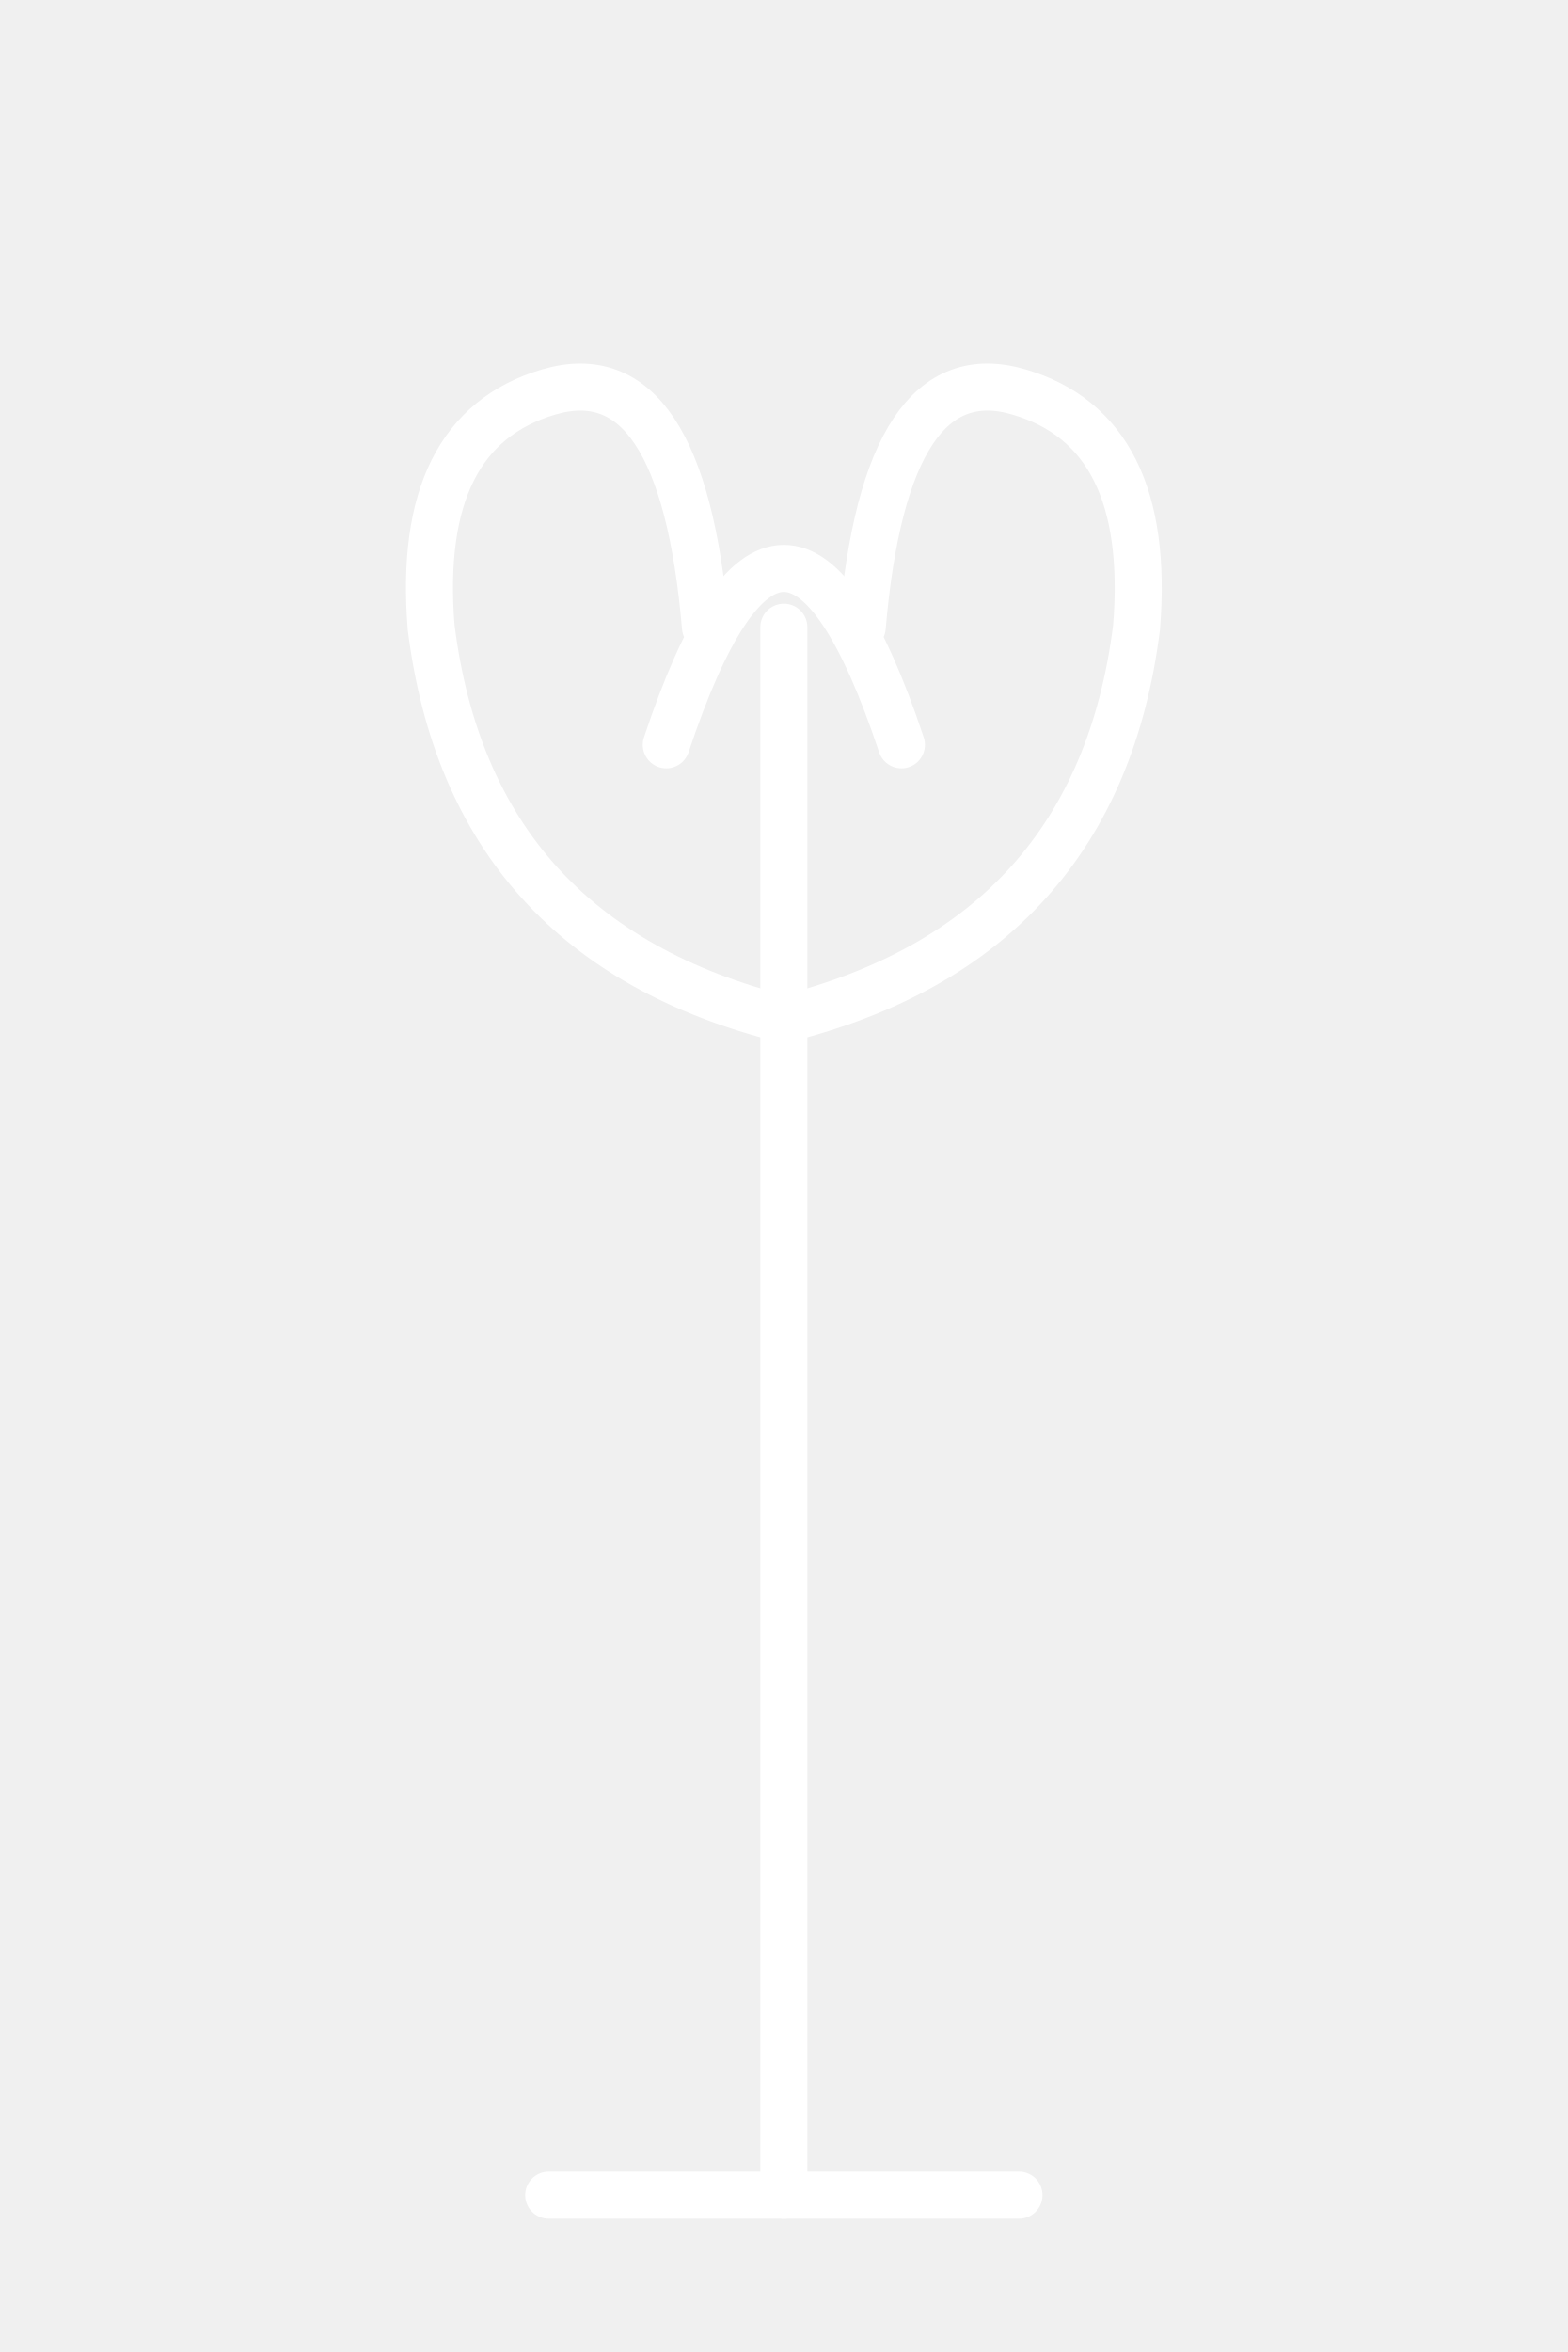
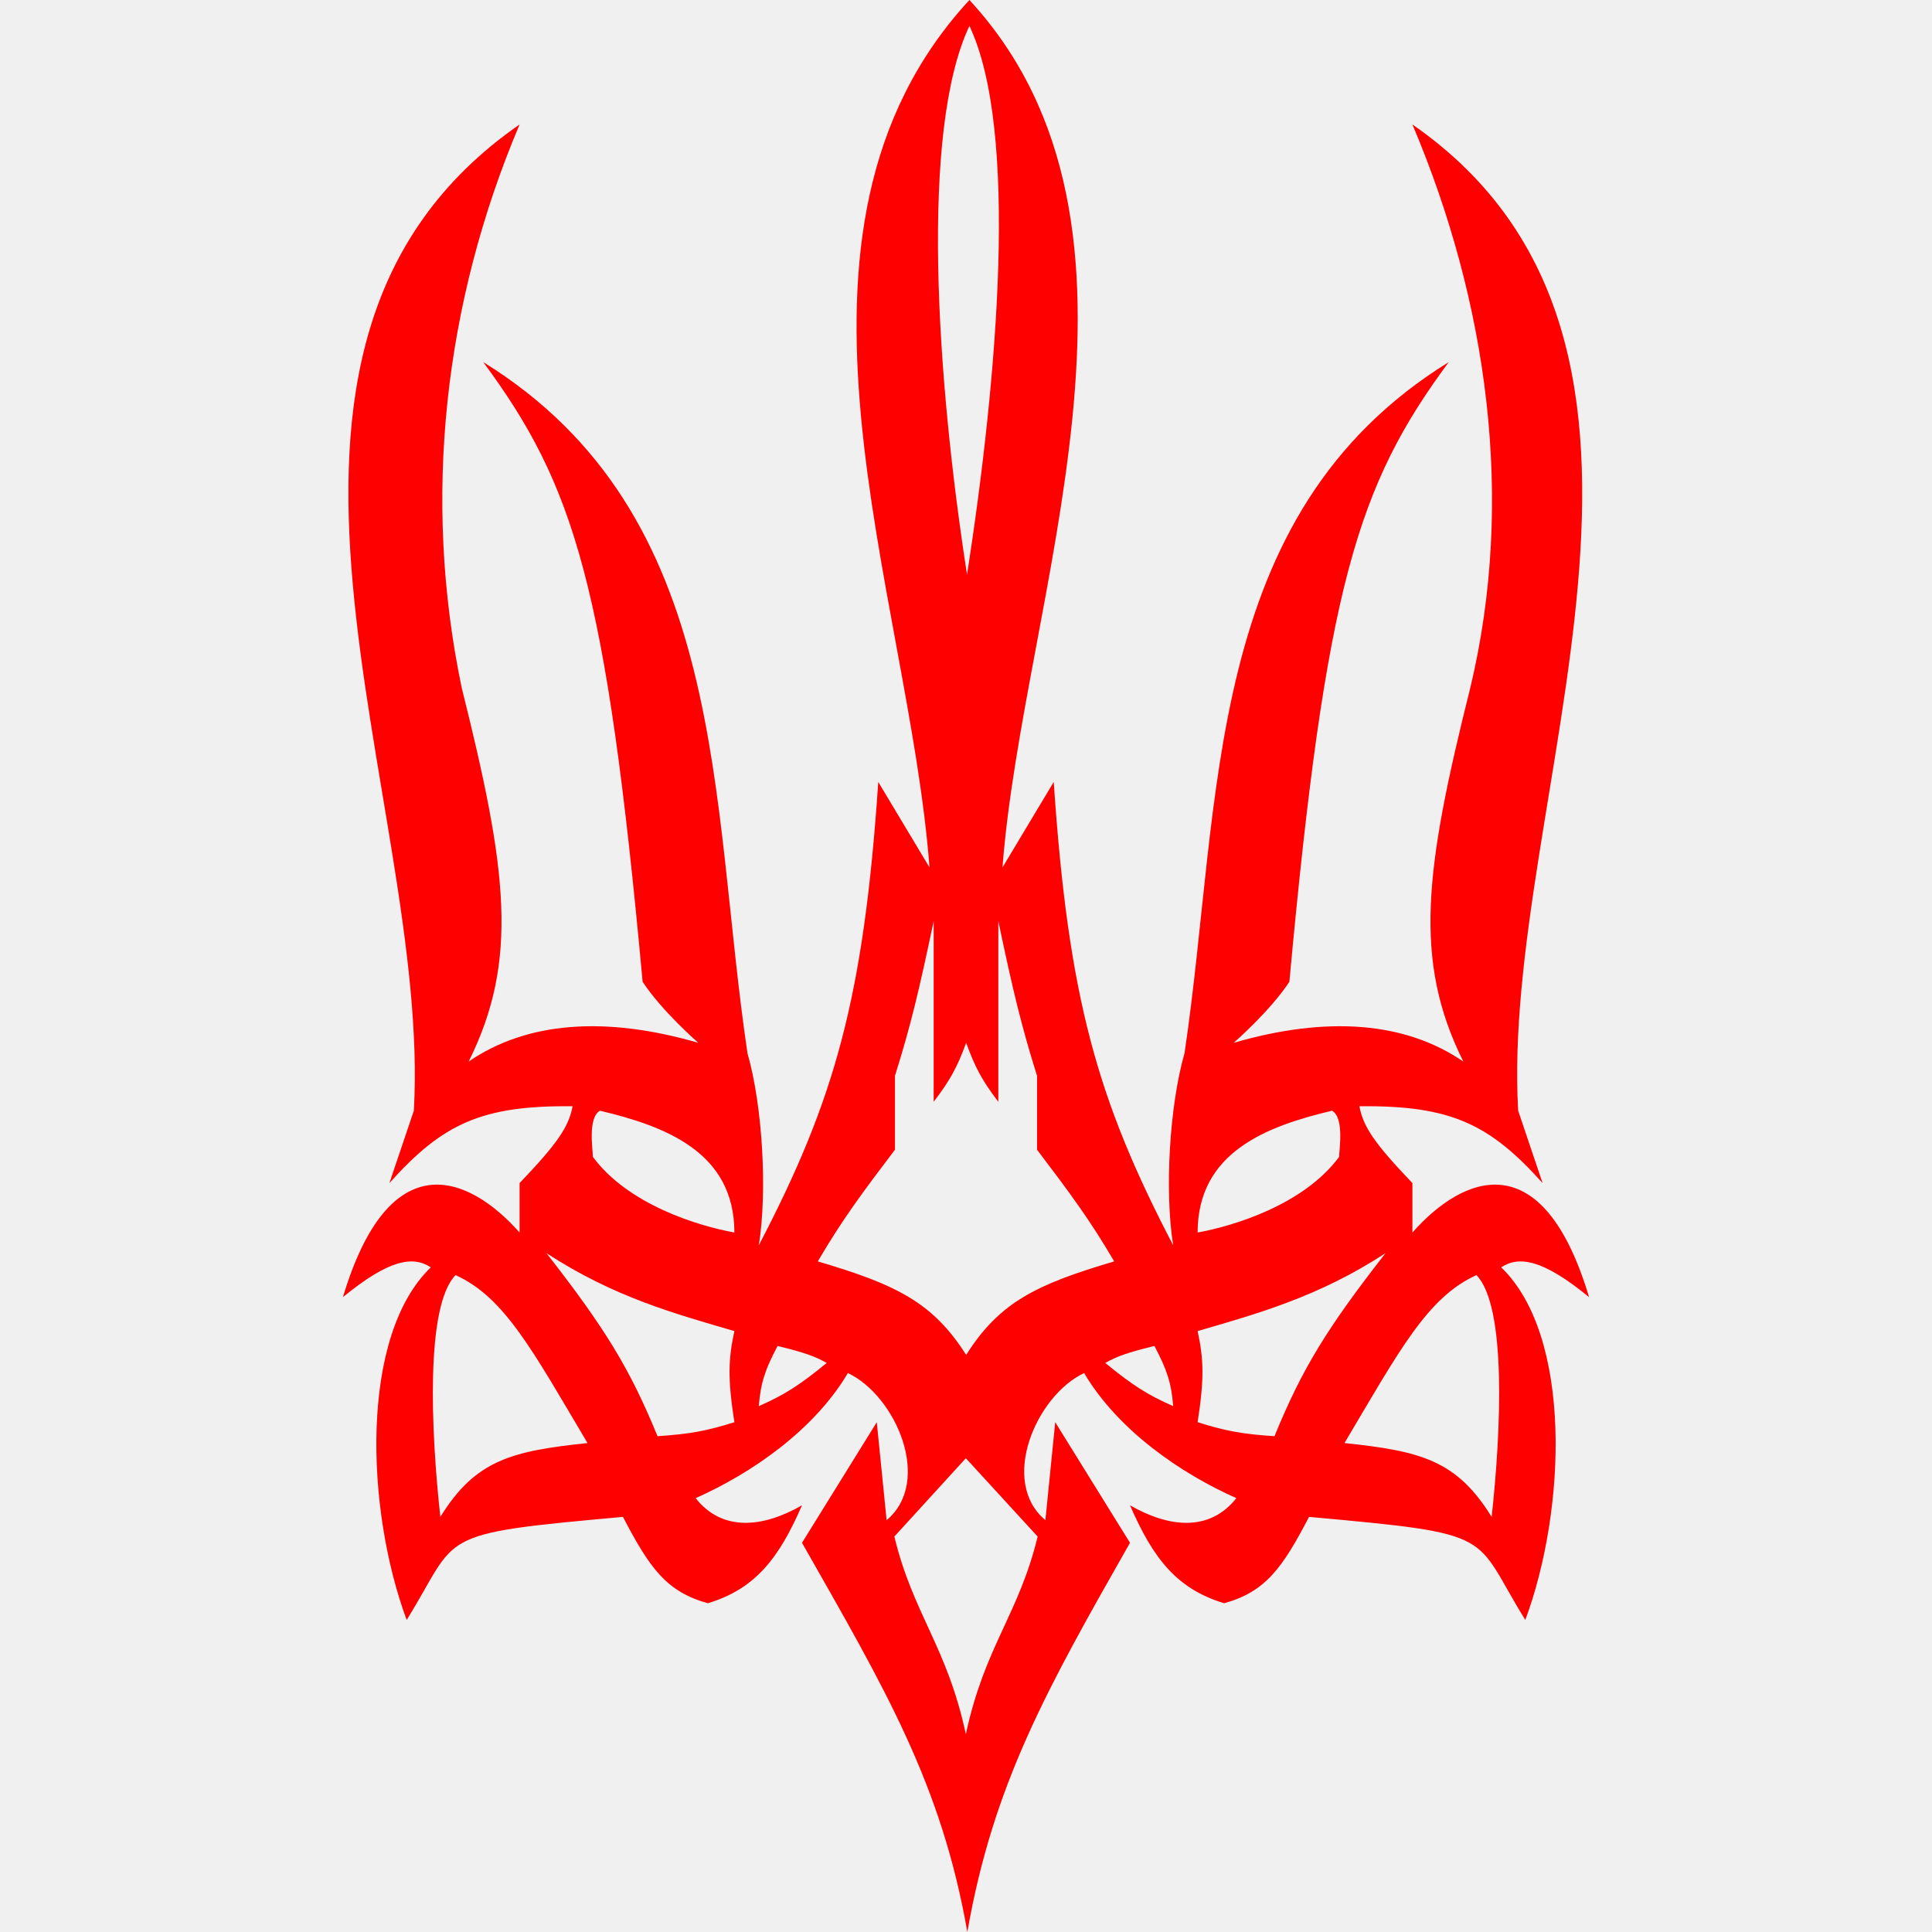
- <svg xmlns="http://www.w3.org/2000/svg" viewBox="0 0 200 300">
-   <g fill="none" stroke="white" stroke-width="6" stroke-linecap="round" stroke-linejoin="round">
-     <line x1="100" y1="280" x2="100" y2="80" />
-     <path d="M100 130 Q60 120 55 80 Q53 55 70 50 Q87 45 90 80" />
-     <path d="M100 130 Q140 120 145 80 Q147 55 130 50 Q113 45 110 80" />
-     <path d="M85 95 Q100 50 115 95" />
-     <line x1="70" y1="280" x2="130" y2="280" />
-   </g>
+ <svg xmlns="http://www.w3.org/2000/svg" width="800" height="800" viewBox="0 0 800 800" fill="none">
+   <path fill-rule="evenodd" clip-rule="evenodd" d="M400.555 800C411.287 738.594 433.665 699.083 467.908 638.841L436.945 588.903L432.874 629.47C413.666 613.388 429.128 577.836 448.911 568.557C462.85 592.109 488.632 609.988 511.946 620.345C500.967 634.279 484.191 632.676 467.908 623.305C477.53 645.499 487.398 657.953 506.888 663.872C524.063 659.105 531.01 649.274 542.045 628.113C621.363 635.265 609.398 635.018 631.602 670.777C648.625 624.908 651.092 553.144 621.61 524.784C628.888 519.975 638.756 521.332 658 537.115C638.756 472.873 605.944 486.56 584.85 510.357V489.889C568.918 473.231 564.497 466.496 562.892 458.076C600.349 457.681 616.639 465.176 638.756 489.889L628.641 459.926C621.215 331.187 716.703 143.054 584.85 51.541C615.903 124.837 627.534 206.845 608.781 284.957C589.962 360.156 585.058 397.592 605.944 439.581C581.889 423.058 549.446 420.592 510.836 431.812C510.836 431.812 525.885 418.742 533.903 406.535C548.953 242.54 562.152 200.986 599.899 149.938C497.681 213.163 506.181 331.139 490.482 436.128C484.191 458.076 482.217 493.465 485.794 515.66C454.462 455.61 442.373 413.563 436.328 323.798L415.111 359.186C423.601 247.541 488.374 94.203 401.419 0C312.525 96.302 376.159 244.398 384.889 359.186L363.672 323.798C357.627 413.563 345.538 455.61 314.206 515.66C317.783 493.465 315.809 458.076 309.518 436.128C293.819 331.139 302.319 213.163 200.101 149.938C237.848 200.986 251.047 242.54 266.097 406.535C274.115 418.742 289.164 431.812 289.164 431.812C250.554 420.592 218.111 423.058 194.056 439.581C214.942 397.592 210.038 360.156 191.219 284.957C174.717 206.24 183.929 125.233 215.15 51.541C81.912 144.015 178.812 330.723 171.359 459.926L161.244 489.889C183.361 465.176 199.651 457.681 237.108 458.076C235.503 466.496 231.082 473.231 215.15 489.889V510.357C194.056 486.56 161.244 472.873 142 537.115C161.244 521.332 171.112 519.975 178.39 524.784C148.908 553.144 151.375 624.908 168.398 670.777C190.602 635.018 178.637 635.265 257.955 628.113C268.99 649.274 275.937 659.105 293.112 663.872C312.602 657.953 322.47 645.499 332.092 623.305C315.809 632.676 299.033 634.279 288.054 620.345C311.368 609.988 337.15 592.109 351.089 568.557C370.872 577.836 386.334 613.388 367.126 629.47L363.055 588.903L332.092 638.841C366.335 699.083 389.823 738.594 400.555 800ZM611.371 527.99C623.83 540.814 621.61 592.108 617.662 628.113C603.106 604.562 588.18 600.863 556.724 597.534C579.545 559.063 591.141 537.115 611.371 527.99ZM527.736 594.698C539.221 566.669 549.429 550.034 573.748 518.865C545.946 537.111 519.988 544.139 495.91 551.171C498.398 562.782 498.744 570.608 495.91 588.903C507.138 592.429 514.013 593.796 527.736 594.698ZM478.023 557.336C483.169 567.071 485.024 572.526 485.794 582.244C475.115 577.568 468.958 573.61 457.669 564.365C462.579 561.601 466.881 560.061 478.023 557.336ZM551.543 459.926C524.528 466.338 495.91 477.065 495.91 510.357C510.836 507.645 539.825 498.89 554.504 479.038C554.504 476.079 556.724 462.762 551.543 459.926ZM461.37 522.318C428.887 531.898 413.827 539.316 400.062 561.036C386.296 539.316 371.113 531.898 338.63 522.318C348.992 504.709 356.658 494.442 370.579 476.079V445.499C377.123 424.635 380.597 410.049 386.616 381.381V456.227C393.438 447.288 396.371 441.905 400.062 431.812C403.752 441.905 406.562 447.288 413.384 456.227V381.381C419.403 410.049 422.877 424.635 429.421 445.499V476.079C443.342 494.442 451.008 504.709 461.37 522.318ZM400.432 237.978C413.137 156.104 421.896 54.007 401.419 10.727C380.941 54.007 387.726 156.104 400.432 237.978ZM429.667 636.251C421.896 668.434 407.71 681.751 399.938 718.126C392.167 681.751 378.104 668.434 370.333 636.251L399.938 603.822L429.667 636.251ZM188.629 527.99C176.17 540.814 178.39 592.108 182.338 628.113C196.894 604.562 211.82 600.863 243.276 597.534C220.455 559.063 208.859 537.115 188.629 527.99ZM272.264 594.698C260.779 566.669 250.571 550.034 226.252 518.865C254.054 537.111 280.012 544.139 304.09 551.171C301.602 562.782 301.256 570.608 304.09 588.903C292.862 592.429 285.987 593.796 272.264 594.698ZM321.977 557.336C316.831 567.071 314.976 572.526 314.206 582.244C324.885 577.568 331.042 573.61 342.331 564.365C337.421 561.601 333.119 560.061 321.977 557.336ZM248.457 459.926C275.472 466.338 304.09 477.065 304.09 510.357C289.164 507.645 260.175 498.89 245.496 479.038C245.496 476.079 243.276 462.762 248.457 459.926Z" fill="#FF0000" />
</svg>
